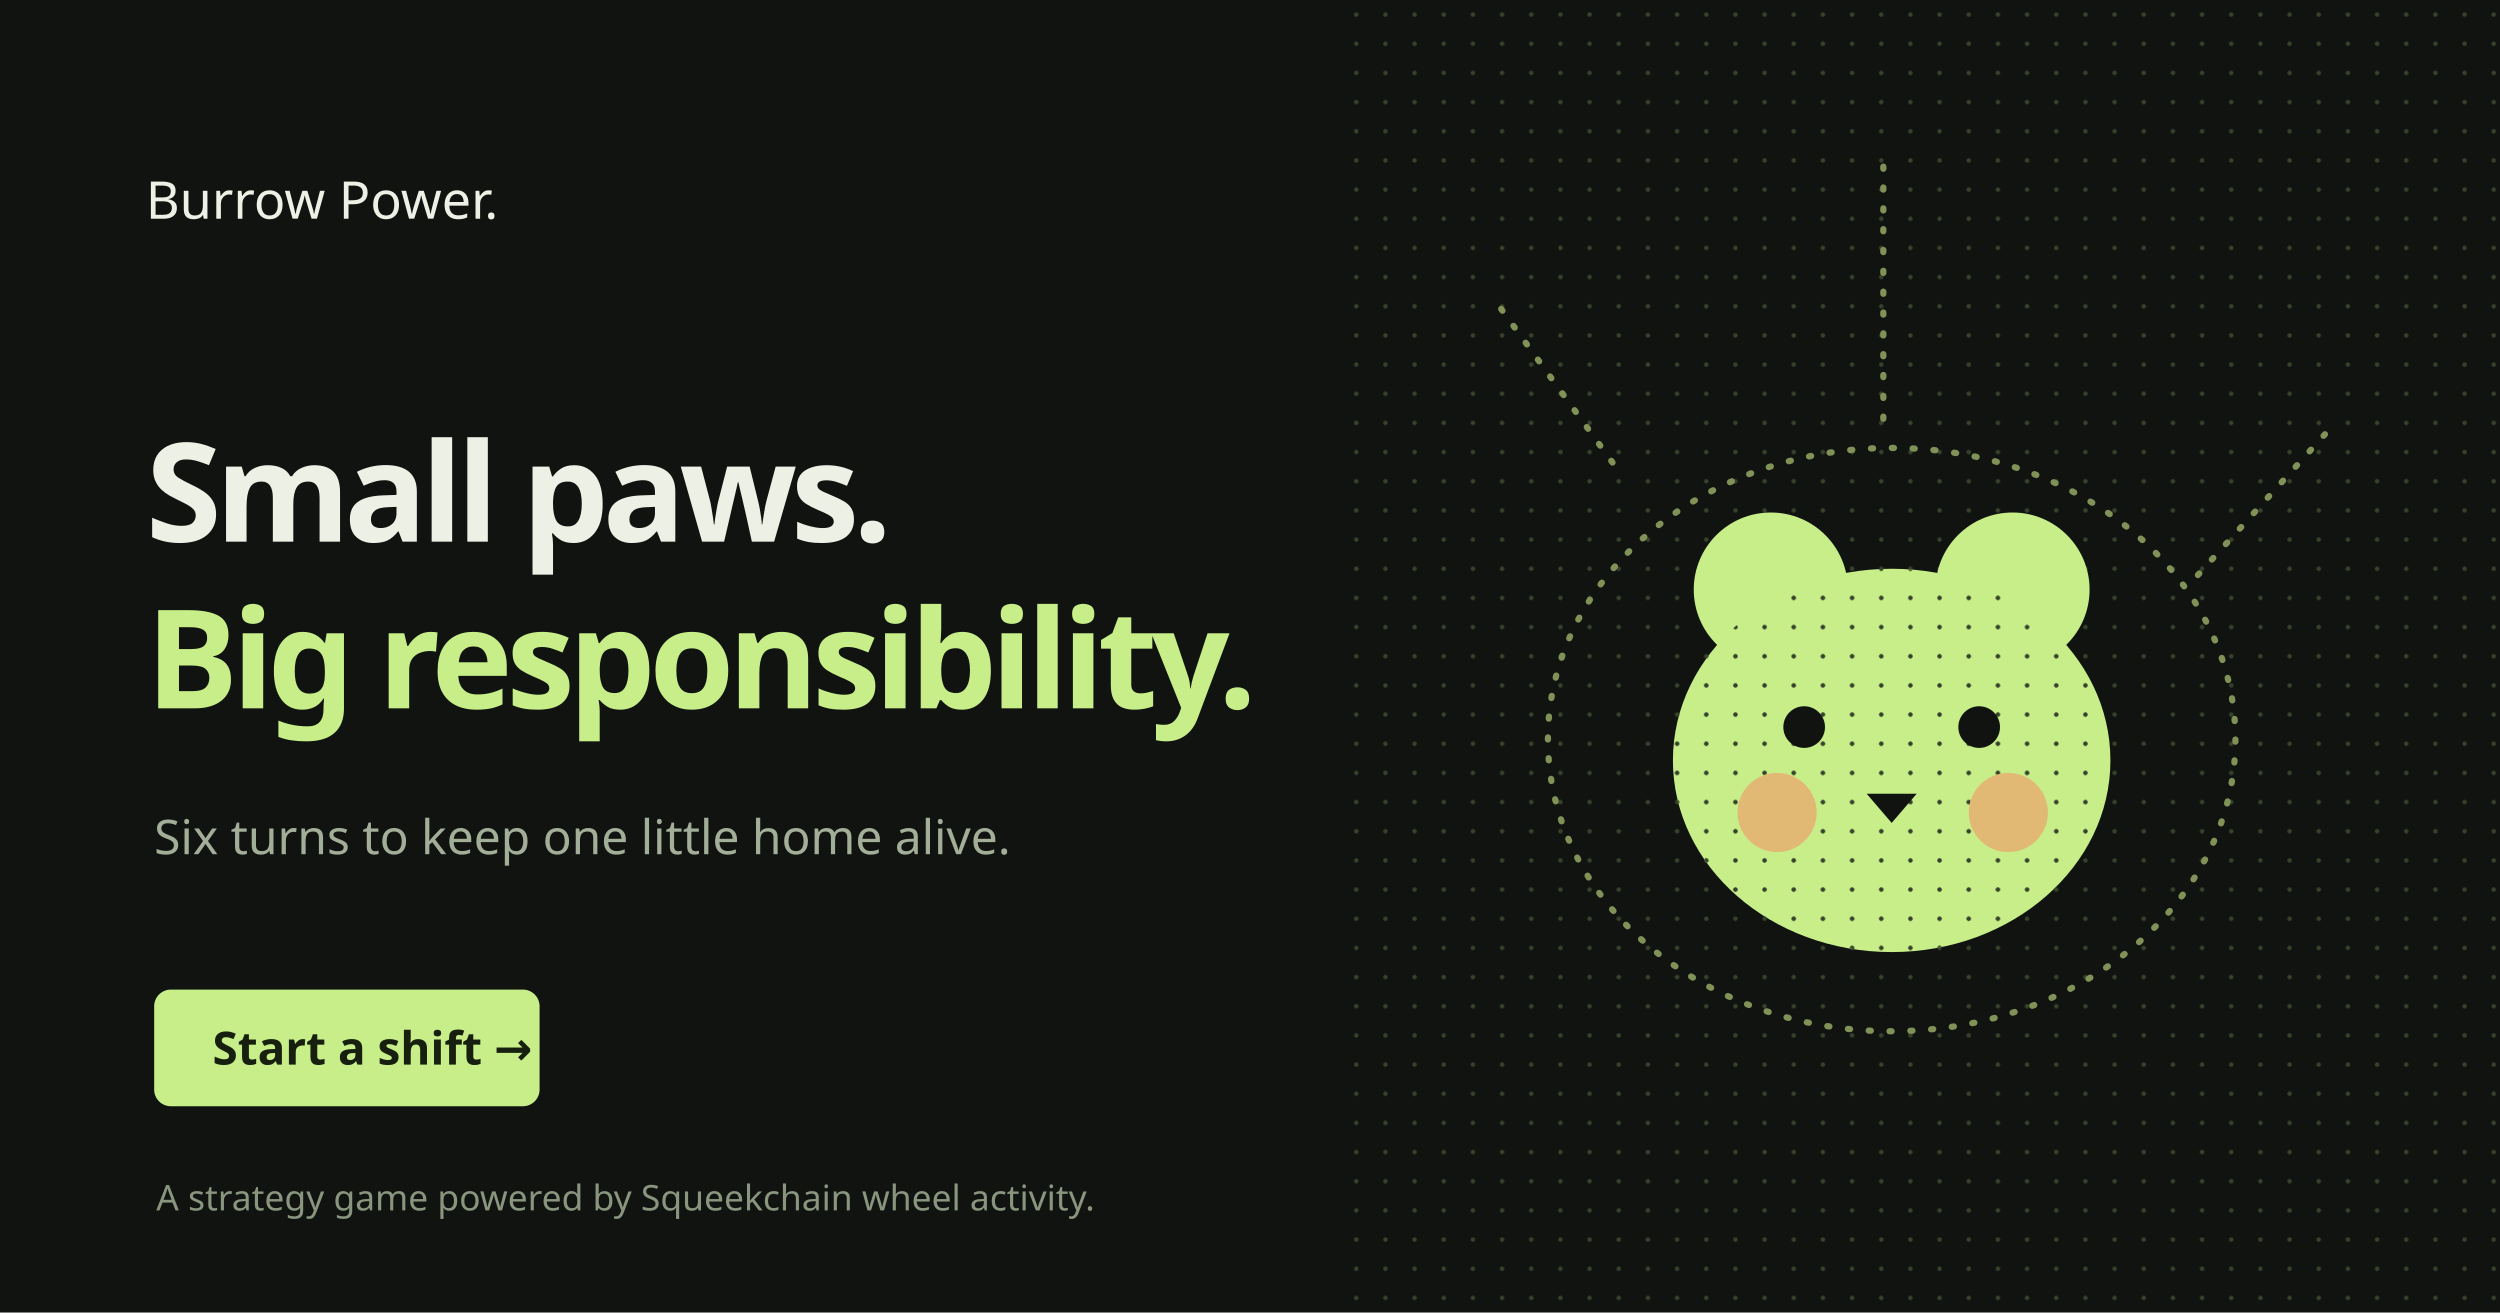
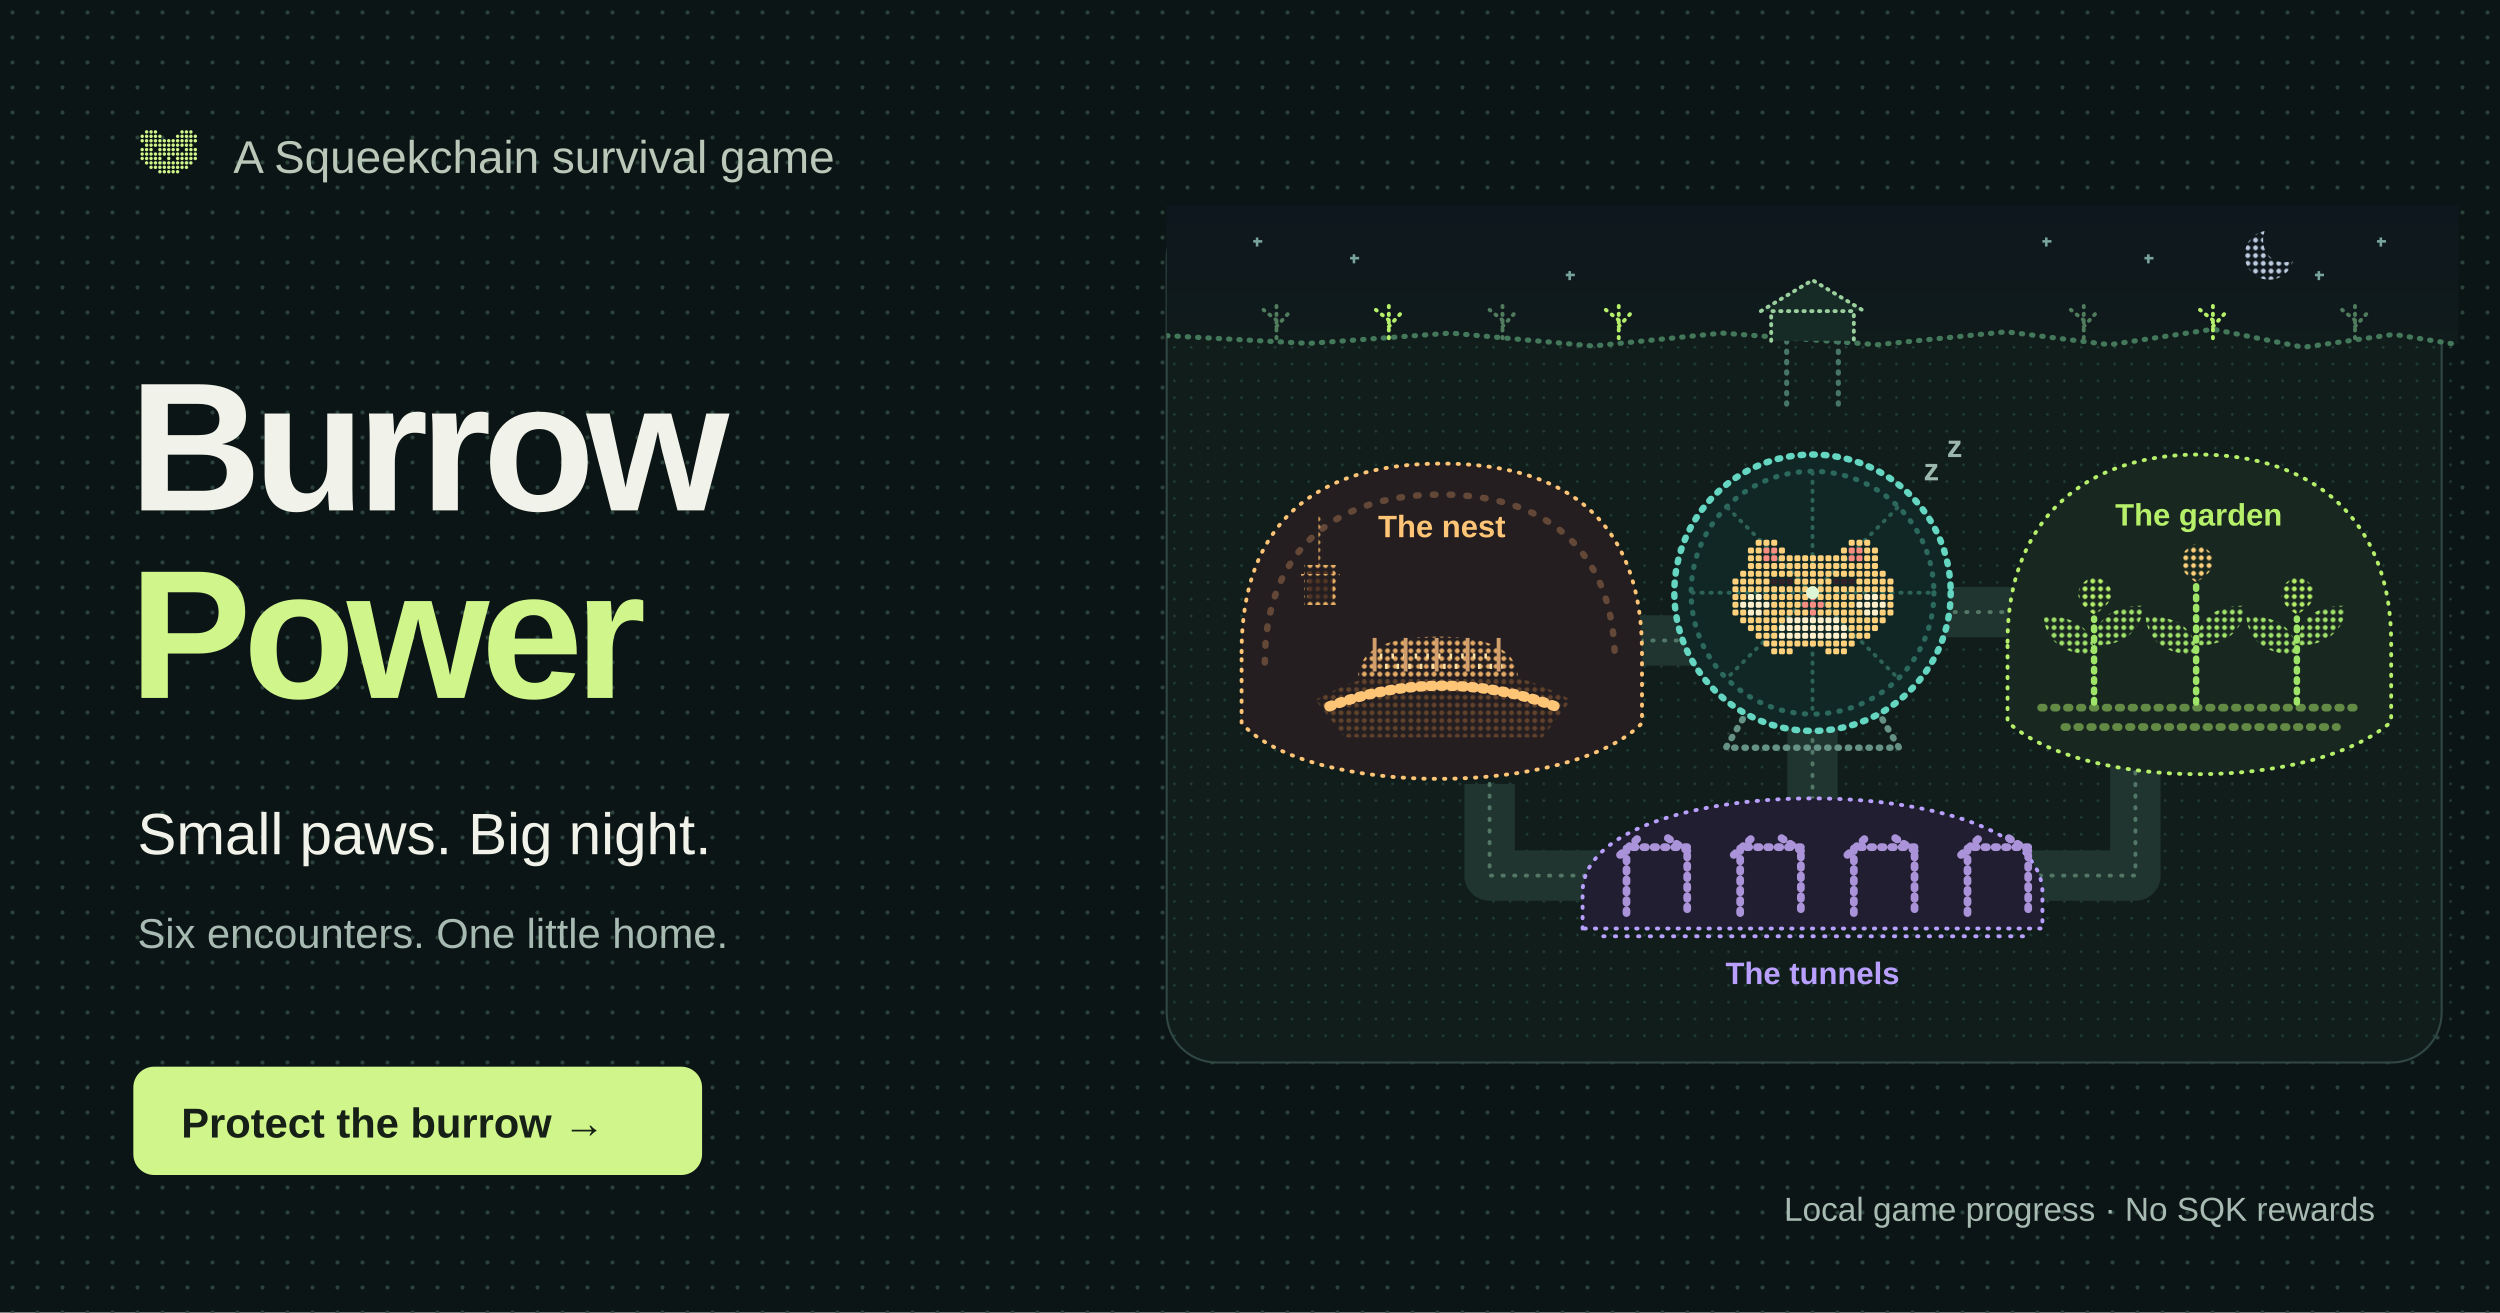
<svg xmlns="http://www.w3.org/2000/svg" width="1200" height="630" viewBox="0 0 1200 630">
  <defs>
-     <pattern id="d" width="14" height="14" patternUnits="userSpaceOnUse">
-       <circle cx="7" cy="7" r="1.1" fill="#35412b" />
+     <pattern id="share-dots" width="12" height="12" patternUnits="userSpaceOnUse">
+       <circle cx="6" cy="6" r="1" fill="#2a4239" />
    </pattern>
  </defs>
-   <rect width="1200" height="630" fill="#10130f" />
-   <rect x="640" width="560" height="630" fill="url(#d)" />
-   <text x="70" y="105" font-family="sans-serif" font-size="25" fill="#edf0e5">Burrow Power.</text>
-   <text x="70" y="260" font-family="sans-serif" font-size="66" font-weight="bold" letter-spacing="-3" fill="#edf0e5">Small paws.</text>
-   <text x="70" y="340" font-family="sans-serif" font-size="66" font-weight="bold" letter-spacing="-3" fill="#c7ee88">Big responsibility.</text>
-   <text x="74" y="410" font-family="sans-serif" font-size="23" fill="#a3ae99">Six turns to keep one little home alive.</text>
-   <rect x="74" y="475" width="185" height="56" rx="8" fill="#c7ee88" />
-   <text x="102" y="511" font-family="sans-serif" font-size="22" font-weight="bold" fill="#17200e">Start a shift →</text>
-   <g fill="none" stroke="#809257" stroke-width="3" stroke-linecap="round" stroke-dasharray="1 9">
-     <ellipse cx="908" cy="355" rx="165" ry="140" />
-     <path d="M904 80v124m-130 18-58-80m339 134 65-72" />
+   <rect width="1200" height="630" fill="#0c1515" />
+   <rect width="1200" height="630" fill="url(#share-dots)" />
+   <g color="#cff58b">
+     <svg x="64" y="58" width="34" height="34" viewBox="0 0 32 32" fill="currentColor" aria-hidden="true">
+       <circle cx="6" cy="5" r=".78" />
+       <circle cx="8" cy="5" r=".78" />
+       <circle cx="10" cy="5" r=".78" />
+       <circle cx="22" cy="5" r=".78" />
+       <circle cx="24" cy="5" r=".78" />
+       <circle cx="26" cy="5" r=".78" />
+       <circle cx="4" cy="7" r=".78" />
+       <circle cx="6" cy="7" r=".78" />
+       <circle cx="8" cy="7" r=".78" />
+       <circle cx="10" cy="7" r=".78" />
+       <circle cx="12" cy="7" r=".78" />
+       <circle cx="20" cy="7" r=".78" />
+       <circle cx="22" cy="7" r=".78" />
+       <circle cx="24" cy="7" r=".78" />
+       <circle cx="26" cy="7" r=".78" />
+       <circle cx="28" cy="7" r=".78" />
+       <circle cx="4" cy="9" r=".78" />
+       <circle cx="6" cy="9" r=".78" />
+       <circle cx="8" cy="9" r=".78" />
+       <circle cx="10" cy="9" r=".78" />
+       <circle cx="12" cy="9" r=".78" />
+       <circle cx="14" cy="9" r=".78" />
+       <circle cx="16" cy="9" r=".78" />
+       <circle cx="18" cy="9" r=".78" />
+       <circle cx="20" cy="9" r=".78" />
+       <circle cx="22" cy="9" r=".78" />
+       <circle cx="24" cy="9" r=".78" />
+       <circle cx="26" cy="9" r=".78" />
+       <circle cx="28" cy="9" r=".78" />
+       <circle cx="6" cy="11" r=".78" />
+       <circle cx="8" cy="11" r=".78" />
+       <circle cx="10" cy="11" r=".78" />
+       <circle cx="12" cy="11" r=".78" />
+       <circle cx="14" cy="11" r=".78" />
+       <circle cx="16" cy="11" r=".78" />
+       <circle cx="18" cy="11" r=".78" />
+       <circle cx="20" cy="11" r=".78" />
+       <circle cx="22" cy="11" r=".78" />
+       <circle cx="24" cy="11" r=".78" />
+       <circle cx="26" cy="11" r=".78" />
+       <circle cx="4" cy="13" r=".78" />
+       <circle cx="6" cy="13" r=".78" />
+       <circle cx="8" cy="13" r=".78" />
+       <circle cx="12" cy="13" r=".78" />
+       <circle cx="14" cy="13" r=".78" />
+       <circle cx="16" cy="13" r=".78" />
+       <circle cx="18" cy="13" r=".78" />
+       <circle cx="20" cy="13" r=".78" />
+       <circle cx="24" cy="13" r=".78" />
+       <circle cx="26" cy="13" r=".78" />
+       <circle cx="28" cy="13" r=".78" />
+       <circle cx="4" cy="15" r=".78" />
+       <circle cx="6" cy="15" r=".78" />
+       <circle cx="8" cy="15" r=".78" />
+       <circle cx="10" cy="15" r=".78" />
+       <circle cx="12" cy="15" r=".78" />
+       <circle cx="14" cy="15" r=".78" />
+       <circle cx="16" cy="15" r=".78" />
+       <circle cx="18" cy="15" r=".78" />
+       <circle cx="20" cy="15" r=".78" />
+       <circle cx="22" cy="15" r=".78" />
+       <circle cx="24" cy="15" r=".78" />
+       <circle cx="26" cy="15" r=".78" />
+       <circle cx="28" cy="15" r=".78" />
+       <circle cx="4" cy="17" r=".78" />
+       <circle cx="6" cy="17" r=".78" />
+       <circle cx="8" cy="17" r=".78" />
+       <circle cx="10" cy="17" r=".78" />
+       <circle cx="12" cy="17" r=".78" />
+       <circle cx="16" cy="17" r=".78" />
+       <circle cx="20" cy="17" r=".78" />
+       <circle cx="22" cy="17" r=".78" />
+       <circle cx="24" cy="17" r=".78" />
+       <circle cx="26" cy="17" r=".78" />
+       <circle cx="28" cy="17" r=".78" />
+       <circle cx="6" cy="19" r=".78" />
+       <circle cx="8" cy="19" r=".78" />
+       <circle cx="10" cy="19" r=".78" />
+       <circle cx="12" cy="19" r=".78" />
+       <circle cx="14" cy="19" r=".78" />
+       <circle cx="16" cy="19" r=".78" />
+       <circle cx="18" cy="19" r=".78" />
+       <circle cx="20" cy="19" r=".78" />
+       <circle cx="22" cy="19" r=".78" />
+       <circle cx="24" cy="19" r=".78" />
+       <circle cx="26" cy="19" r=".78" />
+       <circle cx="8" cy="21" r=".78" />
+       <circle cx="10" cy="21" r=".78" />
+       <circle cx="12" cy="21" r=".78" />
+       <circle cx="14" cy="21" r=".78" />
+       <circle cx="16" cy="21" r=".78" />
+       <circle cx="18" cy="21" r=".78" />
+       <circle cx="20" cy="21" r=".78" />
+       <circle cx="22" cy="21" r=".78" />
+       <circle cx="24" cy="21" r=".78" />
+       <circle cx="12" cy="23" r=".78" />
+       <circle cx="14" cy="23" r=".78" />
+       <circle cx="16" cy="23" r=".78" />
+       <circle cx="18" cy="23" r=".78" />
+       <circle cx="20" cy="23" r=".78" />
+     </svg>
  </g>
-   <g fill="#c7ee88">
-     <circle cx="850" cy="283" r="37" />
-     <circle cx="966" cy="283" r="37" />
-     <ellipse cx="908" cy="365" rx="105" ry="92" />
+   <g font-family="Arial,sans-serif">
+     <text x="112" y="83" font-size="22" fill="#b9c8b8">A Squeekchain survival game</text>
+     <text x="62" y="245" font-size="88" font-weight="700" letter-spacing="-4" fill="#f1f2e9">Burrow</text>
+     <text x="62" y="335" font-size="88" font-weight="700" letter-spacing="-4" fill="#cff58b">Power</text>
+     <text x="66" y="410" font-size="28" fill="#f1f2e9">Small paws. Big night.</text>
+     <text x="66" y="455" font-size="20" fill="#a8bbb3">Six encounters. One little home.</text>
+     <rect x="64" y="512" width="273" height="52" rx="10" fill="#cff58b" />
+     <text x="87" y="546" font-size="20" font-weight="700" fill="#172017">Protect the burrow →</text>
+     <text x="1140" y="586" text-anchor="end" font-size="16" fill="#a8bbb3">Local game progress · No SQK rewards</text>
  </g>
-   <g fill="url(#d)">
-     <ellipse cx="908" cy="365" rx="105" ry="92" />
-   </g>
-   <g fill="#10130f">
-     <circle cx="866" cy="349" r="10" />
-     <circle cx="950" cy="349" r="10" />
-     <path d="m896 381 12 14 12-14Z" />
-   </g>
-   <g fill="#e2b875">
-     <circle cx="853" cy="390" r="19" />
-     <circle cx="964" cy="390" r="19" />
-   </g>
-   <text x="75" y="581" font-family="sans-serif" font-size="17" fill="#89957f">A strategy game powered by Squeekchain wheel activity.</text>
+   <rect x="560" y="100" width="612" height="410" rx="24" fill="#101d1b" stroke="#304743" />
+   <svg x="560" y="85" width="620" height="430" class="habitat-art" viewBox="0 0 1000 650" role="img" aria-label="Pip the hamster resting beside a still wheel. Nest Safe, garden Safe, tunnels Safe.">
+     <defs>
+       <pattern id="_r_0_soil" width="13" height="13" patternUnits="userSpaceOnUse">
+         <circle cx="6" cy="6" r="1" fill="#24413b" />
+       </pattern>
+       <pattern id="_r_0_led" width="6" height="6" patternUnits="userSpaceOnUse">
+         <circle cx="3" cy="3" r="1.9" fill="white" />
+       </pattern>
+       <mask id="_r_0_dots">
+         <rect width="1000" height="650" fill="url(#_r_0_led)" />
+       </mask>
+       <linearGradient id="_r_0_sky" x2="0" y2="1">
+         <stop stop-color="#0e171e" />
+         <stop offset="1" stop-color="#101b1b" />
+       </linearGradient>
+     </defs>
+     <rect width="1000" height="650" fill="url(#_r_0_soil)" />
+     <path d="M0 0H1000V108L950 100 880 110 810 96 730 108 650 98 550 108 430 99 330 109 220 99 110 107 0 100Z" fill="url(#_r_0_sky)" />
+     <path d="m0 101 110 6 110-8 110 10 100-10 120 9 100-10 80 10 80-12 70 14 70-10 50 8" fill="none" stroke="#43785b" stroke-width="4" stroke-dasharray="1 7" stroke-linecap="round" />
+     <g stroke="#507c5d" stroke-width="3" stroke-dasharray="1 5" stroke-linecap="round">
+       <path d="M85 103v-25m0 11-10-8m10 13 9-10" />
+     </g>
+     <g stroke="#b6ef6a" stroke-width="3" stroke-dasharray="1 5" stroke-linecap="round">
+       <path d="M172 103v-25m0 11-10-8m10 13 9-10" />
+     </g>
+     <g stroke="#507c5d" stroke-width="3" stroke-dasharray="1 5" stroke-linecap="round">
+       <path d="M260 103v-25m0 11-10-8m10 13 9-10" />
+     </g>
+     <g stroke="#b6ef6a" stroke-width="3" stroke-dasharray="1 5" stroke-linecap="round">
+       <path d="M350 103v-25m0 11-10-8m10 13 9-10" />
+     </g>
+     <g stroke="#507c5d" stroke-width="3" stroke-dasharray="1 5" stroke-linecap="round">
+       <path d="M710 103v-25m0 11-10-8m10 13 9-10" />
+     </g>
+     <g stroke="#b6ef6a" stroke-width="3" stroke-dasharray="1 5" stroke-linecap="round">
+       <path d="M810 103v-25m0 11-10-8m10 13 9-10" />
+     </g>
+     <g stroke="#507c5d" stroke-width="3" stroke-dasharray="1 5" stroke-linecap="round">
+       <path d="M920 103v-25m0 11-10-8m10 13 9-10" />
+     </g>
+     <path d="M70 25v7m-3-4h7" stroke="#79a49c" stroke-width="2" />
+     <path d="M145 38v7m-3-4h7" stroke="#79a49c" stroke-width="2" />
+     <path d="M312 51v7m-3-4h7" stroke="#79a49c" stroke-width="2" />
+     <path d="M681 25v7m-3-4h7" stroke="#79a49c" stroke-width="2" />
+     <path d="M760 38v7m-3-4h7" stroke="#79a49c" stroke-width="2" />
+     <path d="M892 51v7m-3-4h7" stroke="#79a49c" stroke-width="2" />
+     <path d="M940 25v7m-3-4h7" stroke="#79a49c" stroke-width="2" />
+     <path d="M850 20a19 19 0 1 0 22 23c-15 5-27-7-22-23Z" fill="#bdcbe0" mask="url(#_r_0_dots)" />
+     <path d="M480 105v49m40-49v49" stroke="#477669" stroke-width="4" stroke-dasharray="1 7" stroke-linecap="round" />
+     <path d="M468 105V82h64v23m-72-23 40-24 40 24" fill="#162b26" stroke="#9bcf9e" stroke-width="3" stroke-dasharray="1 5" stroke-linecap="round" />
+     <path d="M340 337h70m182-22h67M500 405v55m-250-12v71h114m386-98v98H636" fill="none" stroke="#20352f" stroke-width="39" stroke-linejoin="round" />
+     <path d="M340 337h70m182-22h67M500 405v55m-250-12v71h114m386-98v98H636" fill="none" stroke="#527766" stroke-width="3" stroke-dasharray="1 8" stroke-linecap="round" />
+     <g class="room room-heat   ">
+       <path d="M58 346c0-99 56-146 155-146s155 47 155 146v55c-56 57-258 58-310 0Z" fill="#241e20" stroke="#ffc576" stroke-width="3" stroke-dasharray="1 7" stroke-linecap="round" />
+       <path d="M76 354c0-80 47-130 136-130s135 50 135 130" fill="none" stroke="#634737" stroke-width="5" stroke-dasharray="2 11" stroke-linecap="round" />
+       <path d="M115 383q98-53 198 0l-22 29H138Z" fill="#61422c" mask="url(#_r_0_dots)" />
+       <path d="M126 388q87-32 175 0" fill="none" stroke="#ffc576" stroke-width="8" stroke-dasharray="2 6" stroke-linecap="round" />
+       <path d="M148 367q0-33 62-33t62 33Z" fill="#e5ab67" mask="url(#_r_0_dots)" />
+       <path d="M165 349h90m-95 8h100" stroke="#ffe2a1" stroke-width="4" stroke-dasharray="2 7" />
+       <path d="M161 335v26m24-26v26m24-26v26m24-26v26m24-26v26" fill="none" stroke="#d19e6c" stroke-width="3" />
+       <path d="M108 280h22v28h-22zm11-41v41m-15 7h30" stroke="#e9af64" stroke-width="3" fill="#513525" mask="url(#_r_0_dots)" />
+       <text x="213" y="257" fill="#ffc576" text-anchor="middle">The nest</text>
+     </g>
+     <g class="room room-water   ">
+       <path d="M651 338c0-94 59-145 148-145s149 51 149 145v62c-62 54-237 54-297 0Z" fill="#182720" stroke="#b6ef6a" stroke-width="3" stroke-dasharray="1 7" stroke-linecap="round" />
+       <path d="M677 389h247m-229 15h211" fill="none" stroke="#648b45" stroke-width="6" stroke-dasharray="2 8" stroke-linecap="round" />
+       <g class="" style="transform-origin: 718px 385px;">
+         <path d="M718 385v-65" stroke="#9fe568" stroke-width="5" stroke-dasharray="2 6" stroke-linecap="round" />
+         <path d="M718 348c-35 0-39-23-39-30 29 0 39 14 39 30zm0-7c34 0 38-24 38-31-29 0-38 15-38 31Z" fill="#a2e36b" mask="url(#_r_0_dots)" />
+         <path d="M718 317c-20-13-12-25 0-30 14 5 22 17 0 30Z" fill="#b6ef6a" mask="url(#_r_0_dots)" />
+       </g>
+       <g class="" style="transform-origin: 797px 385px;">
+         <path d="M797 385v-95" stroke="#9fe568" stroke-width="5" stroke-dasharray="2 6" stroke-linecap="round" />
+         <path d="M797 348c-35 0-39-23-39-30 29 0 39 14 39 30zm0-7c34 0 38-24 38-31-29 0-38 15-38 31Z" fill="#a2e36b" mask="url(#_r_0_dots)" />
+         <path d="M797 292c-20-13-12-25 0-30 14 5 22 17 0 30Z" fill="#ffd17c" mask="url(#_r_0_dots)" />
+       </g>
+       <g class="" style="transform-origin: 875px 385px;">
+         <path d="M875 385v-65" stroke="#9fe568" stroke-width="5" stroke-dasharray="2 6" stroke-linecap="round" />
+         <path d="M875 348c-35 0-39-23-39-30 29 0 39 14 39 30zm0-7c34 0 38-24 38-31-29 0-38 15-38 31Z" fill="#a2e36b" mask="url(#_r_0_dots)" />
+         <path d="M875 317c-20-13-12-25 0-30 14 5 22 17 0 30Z" fill="#b6ef6a" mask="url(#_r_0_dots)" />
+       </g>
+       <text x="799" y="248" fill="#b6ef6a" text-anchor="middle">The garden</text>
+     </g>
+     <g class="room room-repair   ">
+       <path d="M322 560v-28c0-97 356-97 356 0v28Z" fill="#201e30" stroke="#b9a0ff" stroke-width="3" stroke-dasharray="1 7" stroke-linecap="round" />
+       <g>
+         <path d="M356 548v-51h47v51m-52-45 14-13m23 0 20 13" fill="none" stroke="#aa93d8" stroke-width="6" stroke-dasharray="2 6" stroke-linecap="round" />
+       </g>
+       <g>
+         <path d="M444 548v-51h47v51m-52-45 14-13m23 0 20 13" fill="none" stroke="#aa93d8" stroke-width="6" stroke-dasharray="2 6" stroke-linecap="round" />
+       </g>
+       <g>
+         <path d="M532 548v-51h47v51m-52-45 14-13m23 0 20 13" fill="none" stroke="#aa93d8" stroke-width="6" stroke-dasharray="2 6" stroke-linecap="round" />
+       </g>
+       <g>
+         <path d="M620 548v-51h47v51m-52-45 14-13m23 0 20 13" fill="none" stroke="#aa93d8" stroke-width="6" stroke-dasharray="2 6" stroke-linecap="round" />
+       </g>
+       <path d="M338 566h325" stroke="#b9a0ff" stroke-width="3" stroke-dasharray="1 8" stroke-linecap="round" />
+       <text x="500" y="603" fill="#b9a0ff" text-anchor="middle">The tunnels</text>
+     </g>
+     <g class="wheel-assembly">
+       <path d="m450 391-17 29h134l-17-29" fill="none" stroke="#669185" stroke-width="5" stroke-dasharray="1 7" stroke-linecap="round" />
+       <circle cx="500" cy="300" r="107" fill="#102725" stroke="#65d6c1" stroke-width="5" stroke-dasharray="2 7" stroke-linecap="round" />
+       <g class="wheel-spokes">
+         <circle cx="500" cy="300" r="94" fill="none" stroke="#2c695d" stroke-width="4" stroke-dasharray="1 8" stroke-linecap="round" />
+         <path d="M407 300h186" transform="rotate(0 500 300)" stroke="#2d6257" stroke-width="3" stroke-dasharray="1 6" stroke-linecap="round" />
+         <path d="M407 300h186" transform="rotate(45 500 300)" stroke="#2d6257" stroke-width="3" stroke-dasharray="1 6" stroke-linecap="round" />
+         <path d="M407 300h186" transform="rotate(90 500 300)" stroke="#2d6257" stroke-width="3" stroke-dasharray="1 6" stroke-linecap="round" />
+         <path d="M407 300h186" transform="rotate(135 500 300)" stroke="#2d6257" stroke-width="3" stroke-dasharray="1 6" stroke-linecap="round" />
+       </g>
+       <g class="wheel-hamster">
+         <g>
+           <rect x="456" y="259" width="4.68" height="4.68" rx="1.32" fill="#ffd17c" />
+           <rect x="462" y="259" width="4.68" height="4.68" rx="1.32" fill="#ffd17c" />
+           <rect x="468" y="259" width="4.68" height="4.68" rx="1.32" fill="#ffd17c" />
+           <rect x="528" y="259" width="4.68" height="4.68" rx="1.32" fill="#ffd17c" />
+           <rect x="534" y="259" width="4.68" height="4.68" rx="1.32" fill="#ffd17c" />
+           <rect x="540" y="259" width="4.68" height="4.68" rx="1.32" fill="#ffd17c" />
+           <rect x="450" y="265" width="4.68" height="4.68" rx="1.32" fill="#ffd17c" />
+           <rect x="456" y="265" width="4.68" height="4.68" rx="1.32" fill="#ffd17c" />
+           <rect x="462" y="265" width="4.68" height="4.68" rx="1.32" fill="#fa8d82" />
+           <rect x="468" y="265" width="4.68" height="4.68" rx="1.32" fill="#fa8d82" />
+           <rect x="474" y="265" width="4.68" height="4.68" rx="1.32" fill="#ffd17c" />
+           <rect x="522" y="265" width="4.68" height="4.68" rx="1.32" fill="#ffd17c" />
+           <rect x="528" y="265" width="4.68" height="4.68" rx="1.32" fill="#fa8d82" />
+           <rect x="534" y="265" width="4.68" height="4.68" rx="1.32" fill="#fa8d82" />
+           <rect x="540" y="265" width="4.68" height="4.68" rx="1.32" fill="#ffd17c" />
+           <rect x="546" y="265" width="4.68" height="4.68" rx="1.32" fill="#ffd17c" />
+           <rect x="450" y="271" width="4.68" height="4.68" rx="1.32" fill="#ffd17c" />
+           <rect x="456" y="271" width="4.68" height="4.68" rx="1.32" fill="#ffd17c" />
+           <rect x="462" y="271" width="4.68" height="4.68" rx="1.32" fill="#fa8d82" />
+           <rect x="468" y="271" width="4.68" height="4.68" rx="1.32" fill="#fa8d82" />
+           <rect x="474" y="271" width="4.68" height="4.68" rx="1.32" fill="#ffd17c" />
+           <rect x="480" y="271" width="4.68" height="4.68" rx="1.32" fill="#ffd17c" />
+           <rect x="486" y="271" width="4.68" height="4.68" rx="1.32" fill="#ffd17c" />
+           <rect x="492" y="271" width="4.68" height="4.68" rx="1.32" fill="#ffd17c" />
+           <rect x="498" y="271" width="4.68" height="4.68" rx="1.32" fill="#ffd17c" />
+           <rect x="504" y="271" width="4.68" height="4.68" rx="1.32" fill="#ffd17c" />
+           <rect x="510" y="271" width="4.68" height="4.68" rx="1.32" fill="#ffd17c" />
+           <rect x="516" y="271" width="4.68" height="4.68" rx="1.32" fill="#ffd17c" />
+           <rect x="522" y="271" width="4.68" height="4.68" rx="1.32" fill="#ffd17c" />
+           <rect x="528" y="271" width="4.68" height="4.68" rx="1.32" fill="#fa8d82" />
+           <rect x="534" y="271" width="4.68" height="4.68" rx="1.32" fill="#fa8d82" />
+           <rect x="540" y="271" width="4.68" height="4.68" rx="1.32" fill="#ffd17c" />
+           <rect x="546" y="271" width="4.68" height="4.68" rx="1.32" fill="#ffd17c" />
+           <rect x="450" y="277" width="4.68" height="4.68" rx="1.32" fill="#ffd17c" />
+           <rect x="456" y="277" width="4.68" height="4.68" rx="1.32" fill="#ffd17c" />
+           <rect x="462" y="277" width="4.68" height="4.68" rx="1.32" fill="#ffd17c" />
+           <rect x="468" y="277" width="4.68" height="4.68" rx="1.32" fill="#ffd17c" />
+           <rect x="474" y="277" width="4.68" height="4.68" rx="1.32" fill="#ffd17c" />
+           <rect x="480" y="277" width="4.68" height="4.68" rx="1.32" fill="#ffd17c" />
+           <rect x="486" y="277" width="4.68" height="4.68" rx="1.32" fill="#ffd17c" />
+           <rect x="492" y="277" width="4.68" height="4.68" rx="1.32" fill="#ffd17c" />
+           <rect x="498" y="277" width="4.68" height="4.68" rx="1.32" fill="#ffd17c" />
+           <rect x="504" y="277" width="4.68" height="4.68" rx="1.32" fill="#ffd17c" />
+           <rect x="510" y="277" width="4.68" height="4.68" rx="1.32" fill="#ffd17c" />
+           <rect x="516" y="277" width="4.68" height="4.68" rx="1.32" fill="#ffd17c" />
+           <rect x="522" y="277" width="4.68" height="4.68" rx="1.32" fill="#ffd17c" />
+           <rect x="528" y="277" width="4.68" height="4.68" rx="1.32" fill="#ffd17c" />
+           <rect x="534" y="277" width="4.68" height="4.68" rx="1.32" fill="#ffd17c" />
+           <rect x="540" y="277" width="4.68" height="4.68" rx="1.32" fill="#ffd17c" />
+           <rect x="546" y="277" width="4.68" height="4.68" rx="1.32" fill="#ffd17c" />
+           <rect x="444" y="283" width="4.68" height="4.68" rx="1.32" fill="#ffd17c" />
+           <rect x="450" y="283" width="4.68" height="4.68" rx="1.32" fill="#ffd17c" />
+           <rect x="456" y="283" width="4.68" height="4.68" rx="1.32" fill="#ffd17c" />
+           <rect x="462" y="283" width="4.68" height="4.68" rx="1.32" fill="#ffd17c" />
+           <rect x="468" y="283" width="4.68" height="4.68" rx="1.32" fill="#ffd17c" />
+           <rect x="474" y="283" width="4.68" height="4.68" rx="1.32" fill="#ffd17c" />
+           <rect x="480" y="283" width="4.68" height="4.68" rx="1.32" fill="#ffd17c" />
+           <rect x="486" y="283" width="4.68" height="4.68" rx="1.32" fill="#ffd17c" />
+           <rect x="492" y="283" width="4.68" height="4.68" rx="1.32" fill="#ffd17c" />
+           <rect x="498" y="283" width="4.68" height="4.68" rx="1.32" fill="#ffd17c" />
+           <rect x="504" y="283" width="4.68" height="4.68" rx="1.32" fill="#ffd17c" />
+           <rect x="510" y="283" width="4.68" height="4.68" rx="1.32" fill="#ffd17c" />
+           <rect x="516" y="283" width="4.68" height="4.68" rx="1.32" fill="#ffd17c" />
+           <rect x="522" y="283" width="4.68" height="4.68" rx="1.32" fill="#ffd17c" />
+           <rect x="528" y="283" width="4.68" height="4.68" rx="1.32" fill="#ffd17c" />
+           <rect x="534" y="283" width="4.68" height="4.68" rx="1.32" fill="#ffd17c" />
+           <rect x="540" y="283" width="4.68" height="4.68" rx="1.32" fill="#ffd17c" />
+           <rect x="546" y="283" width="4.68" height="4.68" rx="1.32" fill="#ffd17c" />
+           <rect x="552" y="283" width="4.68" height="4.68" rx="1.32" fill="#ffd17c" />
+           <rect x="438" y="289" width="4.68" height="4.68" rx="1.32" fill="#ffd17c" />
+           <rect x="444" y="289" width="4.68" height="4.68" rx="1.32" fill="#ffd17c" />
+           <rect x="450" y="289" width="4.68" height="4.68" rx="1.32" fill="#ffd17c" />
+           <rect x="456" y="289" width="4.68" height="4.68" rx="1.32" fill="#ffd17c" />
+           <rect x="462" y="289" width="4.68" height="4.68" rx="1.32" fill="#ffd17c" />
+           <rect x="468" y="289" width="4.68" height="4.68" rx="1.32" fill="#30212a" />
+           <rect x="474" y="289" width="4.68" height="4.68" rx="1.32" fill="#30212a" />
+           <rect x="480" y="289" width="4.68" height="4.68" rx="1.32" fill="#30212a" />
+           <rect x="486" y="289" width="4.68" height="4.68" rx="1.32" fill="#ffd17c" />
+           <rect x="492" y="289" width="4.68" height="4.68" rx="1.32" fill="#ffd17c" />
+           <rect x="498" y="289" width="4.68" height="4.68" rx="1.32" fill="#ffd17c" />
+           <rect x="504" y="289" width="4.68" height="4.68" rx="1.32" fill="#ffd17c" />
+           <rect x="510" y="289" width="4.68" height="4.68" rx="1.32" fill="#ffd17c" />
+           <rect x="516" y="289" width="4.68" height="4.68" rx="1.32" fill="#30212a" />
+           <rect x="522" y="289" width="4.68" height="4.68" rx="1.32" fill="#30212a" />
+           <rect x="528" y="289" width="4.68" height="4.68" rx="1.32" fill="#30212a" />
+           <rect x="534" y="289" width="4.68" height="4.68" rx="1.32" fill="#ffd17c" />
+           <rect x="540" y="289" width="4.68" height="4.68" rx="1.32" fill="#ffd17c" />
+           <rect x="546" y="289" width="4.68" height="4.68" rx="1.32" fill="#ffd17c" />
+           <rect x="552" y="289" width="4.68" height="4.68" rx="1.32" fill="#ffd17c" />
+           <rect x="558" y="289" width="4.68" height="4.68" rx="1.32" fill="#ffd17c" />
+           <rect x="438" y="295" width="4.68" height="4.68" rx="1.32" fill="#ffd17c" />
+           <rect x="444" y="295" width="4.68" height="4.68" rx="1.32" fill="#ffd17c" />
+           <rect x="450" y="295" width="4.68" height="4.68" rx="1.32" fill="#ffd17c" />
+           <rect x="456" y="295" width="4.68" height="4.68" rx="1.32" fill="#ffd17c" />
+           <rect x="462" y="295" width="4.68" height="4.68" rx="1.32" fill="#ffd17c" />
+           <rect x="468" y="295" width="4.68" height="4.68" rx="1.32" fill="#ffd17c" />
+           <rect x="474" y="295" width="4.68" height="4.68" rx="1.32" fill="#ffd17c" />
+           <rect x="480" y="295" width="4.68" height="4.68" rx="1.32" fill="#ffd17c" />
+           <rect x="486" y="295" width="4.68" height="4.68" rx="1.32" fill="#ffd17c" />
+           <rect x="492" y="295" width="4.68" height="4.68" rx="1.32" fill="#ffd17c" />
+           <rect x="498" y="295" width="4.68" height="4.68" rx="1.32" fill="#ffd17c" />
+           <rect x="504" y="295" width="4.68" height="4.68" rx="1.32" fill="#ffd17c" />
+           <rect x="510" y="295" width="4.68" height="4.68" rx="1.32" fill="#ffd17c" />
+           <rect x="516" y="295" width="4.68" height="4.68" rx="1.32" fill="#ffd17c" />
+           <rect x="522" y="295" width="4.68" height="4.68" rx="1.32" fill="#ffd17c" />
+           <rect x="528" y="295" width="4.68" height="4.68" rx="1.32" fill="#ffd17c" />
+           <rect x="534" y="295" width="4.68" height="4.68" rx="1.32" fill="#ffd17c" />
+           <rect x="540" y="295" width="4.68" height="4.68" rx="1.32" fill="#ffd17c" />
+           <rect x="546" y="295" width="4.68" height="4.68" rx="1.32" fill="#ffd17c" />
+           <rect x="552" y="295" width="4.68" height="4.68" rx="1.32" fill="#ffd17c" />
+           <rect x="558" y="295" width="4.68" height="4.68" rx="1.32" fill="#ffd17c" />
+           <rect x="438" y="301" width="4.68" height="4.68" rx="1.32" fill="#ffd17c" />
+           <rect x="444" y="301" width="4.68" height="4.68" rx="1.32" fill="#ffd17c" />
+           <rect x="450" y="301" width="4.68" height="4.68" rx="1.32" fill="#fff0cb" />
+           <rect x="456" y="301" width="4.68" height="4.68" rx="1.32" fill="#fff0cb" />
+           <rect x="462" y="301" width="4.68" height="4.68" rx="1.32" fill="#ffd17c" />
+           <rect x="468" y="301" width="4.68" height="4.68" rx="1.32" fill="#ffd17c" />
+           <rect x="474" y="301" width="4.68" height="4.68" rx="1.32" fill="#ffd17c" />
+           <rect x="480" y="301" width="4.68" height="4.68" rx="1.32" fill="#ffd17c" />
+           <rect x="486" y="301" width="4.68" height="4.68" rx="1.32" fill="#ffd17c" />
+           <rect x="492" y="301" width="4.68" height="4.68" rx="1.32" fill="#ffd17c" />
+           <rect x="498" y="301" width="4.68" height="4.68" rx="1.32" fill="#fa8d82" />
+           <rect x="504" y="301" width="4.68" height="4.68" rx="1.32" fill="#ffd17c" />
+           <rect x="510" y="301" width="4.68" height="4.68" rx="1.32" fill="#ffd17c" />
+           <rect x="516" y="301" width="4.68" height="4.68" rx="1.32" fill="#ffd17c" />
+           <rect x="522" y="301" width="4.68" height="4.68" rx="1.32" fill="#ffd17c" />
+           <rect x="528" y="301" width="4.68" height="4.68" rx="1.32" fill="#ffd17c" />
+           <rect x="534" y="301" width="4.68" height="4.68" rx="1.32" fill="#ffd17c" />
+           <rect x="540" y="301" width="4.68" height="4.68" rx="1.32" fill="#fff0cb" />
+           <rect x="546" y="301" width="4.68" height="4.68" rx="1.32" fill="#fff0cb" />
+           <rect x="552" y="301" width="4.68" height="4.68" rx="1.32" fill="#ffd17c" />
+           <rect x="558" y="301" width="4.68" height="4.68" rx="1.32" fill="#ffd17c" />
+           <rect x="438" y="307" width="4.68" height="4.68" rx="1.32" fill="#ffd17c" />
+           <rect x="444" y="307" width="4.68" height="4.68" rx="1.32" fill="#fff0cb" />
+           <rect x="450" y="307" width="4.68" height="4.68" rx="1.32" fill="#fff0cb" />
+           <rect x="456" y="307" width="4.68" height="4.68" rx="1.32" fill="#fff0cb" />
+           <rect x="462" y="307" width="4.68" height="4.68" rx="1.32" fill="#fff0cb" />
+           <rect x="468" y="307" width="4.68" height="4.68" rx="1.32" fill="#ffd17c" />
+           <rect x="474" y="307" width="4.68" height="4.68" rx="1.32" fill="#ffd17c" />
+           <rect x="480" y="307" width="4.68" height="4.68" rx="1.32" fill="#ffd17c" />
+           <rect x="486" y="307" width="4.68" height="4.68" rx="1.32" fill="#ffd17c" />
+           <rect x="492" y="307" width="4.68" height="4.68" rx="1.32" fill="#fa8d82" />
+           <rect x="498" y="307" width="4.68" height="4.68" rx="1.32" fill="#fa8d82" />
+           <rect x="504" y="307" width="4.68" height="4.68" rx="1.32" fill="#fa8d82" />
+           <rect x="510" y="307" width="4.68" height="4.68" rx="1.32" fill="#ffd17c" />
+           <rect x="516" y="307" width="4.68" height="4.68" rx="1.32" fill="#ffd17c" />
+           <rect x="522" y="307" width="4.68" height="4.68" rx="1.32" fill="#ffd17c" />
+           <rect x="528" y="307" width="4.68" height="4.68" rx="1.32" fill="#ffd17c" />
+           <rect x="534" y="307" width="4.68" height="4.68" rx="1.32" fill="#fff0cb" />
+           <rect x="540" y="307" width="4.68" height="4.68" rx="1.32" fill="#fff0cb" />
+           <rect x="546" y="307" width="4.68" height="4.68" rx="1.32" fill="#fff0cb" />
+           <rect x="552" y="307" width="4.68" height="4.68" rx="1.32" fill="#fff0cb" />
+           <rect x="558" y="307" width="4.68" height="4.68" rx="1.32" fill="#ffd17c" />
+           <rect x="438" y="313" width="4.68" height="4.68" rx="1.32" fill="#ffd17c" />
+           <rect x="444" y="313" width="4.68" height="4.68" rx="1.32" fill="#ffd17c" />
+           <rect x="450" y="313" width="4.68" height="4.68" rx="1.32" fill="#fff0cb" />
+           <rect x="456" y="313" width="4.68" height="4.68" rx="1.32" fill="#fff0cb" />
+           <rect x="462" y="313" width="4.68" height="4.68" rx="1.32" fill="#ffd17c" />
+           <rect x="468" y="313" width="4.68" height="4.68" rx="1.32" fill="#ffd17c" />
+           <rect x="474" y="313" width="4.68" height="4.68" rx="1.32" fill="#ffd17c" />
+           <rect x="480" y="313" width="4.68" height="4.68" rx="1.32" fill="#ffd17c" />
+           <rect x="486" y="313" width="4.68" height="4.68" rx="1.32" fill="#ffd17c" />
+           <rect x="492" y="313" width="4.68" height="4.68" rx="1.32" fill="#ffd17c" />
+           <rect x="498" y="313" width="4.68" height="4.68" rx="1.32" fill="#fa8d82" />
+           <rect x="504" y="313" width="4.68" height="4.68" rx="1.32" fill="#ffd17c" />
+           <rect x="510" y="313" width="4.68" height="4.68" rx="1.32" fill="#ffd17c" />
+           <rect x="516" y="313" width="4.68" height="4.68" rx="1.32" fill="#ffd17c" />
+           <rect x="522" y="313" width="4.68" height="4.68" rx="1.32" fill="#ffd17c" />
+           <rect x="528" y="313" width="4.68" height="4.68" rx="1.32" fill="#ffd17c" />
+           <rect x="534" y="313" width="4.68" height="4.68" rx="1.32" fill="#ffd17c" />
+           <rect x="540" y="313" width="4.68" height="4.68" rx="1.32" fill="#fff0cb" />
+           <rect x="546" y="313" width="4.68" height="4.68" rx="1.32" fill="#fff0cb" />
+           <rect x="552" y="313" width="4.68" height="4.68" rx="1.32" fill="#ffd17c" />
+           <rect x="558" y="313" width="4.68" height="4.68" rx="1.32" fill="#ffd17c" />
+           <rect x="444" y="319" width="4.68" height="4.68" rx="1.32" fill="#ffd17c" />
+           <rect x="450" y="319" width="4.68" height="4.68" rx="1.32" fill="#ffd17c" />
+           <rect x="456" y="319" width="4.68" height="4.68" rx="1.32" fill="#ffd17c" />
+           <rect x="462" y="319" width="4.68" height="4.68" rx="1.32" fill="#ffd17c" />
+           <rect x="468" y="319" width="4.68" height="4.68" rx="1.32" fill="#ffd17c" />
+           <rect x="474" y="319" width="4.68" height="4.68" rx="1.32" fill="#ffd17c" />
+           <rect x="480" y="319" width="4.68" height="4.68" rx="1.32" fill="#fff0cb" />
+           <rect x="486" y="319" width="4.68" height="4.68" rx="1.32" fill="#fff0cb" />
+           <rect x="492" y="319" width="4.68" height="4.68" rx="1.32" fill="#fff0cb" />
+           <rect x="498" y="319" width="4.68" height="4.68" rx="1.32" fill="#fff0cb" />
+           <rect x="504" y="319" width="4.68" height="4.68" rx="1.32" fill="#fff0cb" />
+           <rect x="510" y="319" width="4.68" height="4.68" rx="1.32" fill="#fff0cb" />
+           <rect x="516" y="319" width="4.68" height="4.68" rx="1.32" fill="#fff0cb" />
+           <rect x="522" y="319" width="4.68" height="4.68" rx="1.32" fill="#ffd17c" />
+           <rect x="528" y="319" width="4.68" height="4.68" rx="1.32" fill="#ffd17c" />
+           <rect x="534" y="319" width="4.68" height="4.68" rx="1.32" fill="#ffd17c" />
+           <rect x="540" y="319" width="4.68" height="4.68" rx="1.32" fill="#ffd17c" />
+           <rect x="546" y="319" width="4.68" height="4.68" rx="1.32" fill="#ffd17c" />
+           <rect x="552" y="319" width="4.68" height="4.68" rx="1.32" fill="#ffd17c" />
+           <rect x="450" y="325" width="4.68" height="4.68" rx="1.32" fill="#ffd17c" />
+           <rect x="456" y="325" width="4.68" height="4.68" rx="1.32" fill="#ffd17c" />
+           <rect x="462" y="325" width="4.68" height="4.68" rx="1.32" fill="#ffd17c" />
+           <rect x="468" y="325" width="4.68" height="4.68" rx="1.32" fill="#ffd17c" />
+           <rect x="474" y="325" width="4.68" height="4.68" rx="1.32" fill="#fff0cb" />
+           <rect x="480" y="325" width="4.68" height="4.68" rx="1.32" fill="#fff0cb" />
+           <rect x="486" y="325" width="4.68" height="4.68" rx="1.32" fill="#fff0cb" />
+           <rect x="492" y="325" width="4.68" height="4.68" rx="1.32" fill="#fff0cb" />
+           <rect x="498" y="325" width="4.68" height="4.68" rx="1.32" fill="#fff0cb" />
+           <rect x="504" y="325" width="4.68" height="4.68" rx="1.32" fill="#fff0cb" />
+           <rect x="510" y="325" width="4.68" height="4.68" rx="1.32" fill="#fff0cb" />
+           <rect x="516" y="325" width="4.68" height="4.68" rx="1.32" fill="#fff0cb" />
+           <rect x="522" y="325" width="4.68" height="4.68" rx="1.32" fill="#fff0cb" />
+           <rect x="528" y="325" width="4.68" height="4.68" rx="1.32" fill="#ffd17c" />
+           <rect x="534" y="325" width="4.68" height="4.68" rx="1.32" fill="#ffd17c" />
+           <rect x="540" y="325" width="4.68" height="4.68" rx="1.32" fill="#ffd17c" />
+           <rect x="546" y="325" width="4.68" height="4.68" rx="1.32" fill="#ffd17c" />
+           <rect x="456" y="331" width="4.68" height="4.68" rx="1.32" fill="#ffd17c" />
+           <rect x="462" y="331" width="4.68" height="4.68" rx="1.32" fill="#ffd17c" />
+           <rect x="468" y="331" width="4.68" height="4.68" rx="1.32" fill="#ffd17c" />
+           <rect x="474" y="331" width="4.68" height="4.68" rx="1.32" fill="#fff0cb" />
+           <rect x="480" y="331" width="4.68" height="4.68" rx="1.32" fill="#fff0cb" />
+           <rect x="486" y="331" width="4.68" height="4.68" rx="1.32" fill="#fff0cb" />
+           <rect x="492" y="331" width="4.68" height="4.68" rx="1.32" fill="#fff0cb" />
+           <rect x="498" y="331" width="4.68" height="4.68" rx="1.32" fill="#fff0cb" />
+           <rect x="504" y="331" width="4.68" height="4.68" rx="1.32" fill="#fff0cb" />
+           <rect x="510" y="331" width="4.68" height="4.68" rx="1.32" fill="#fff0cb" />
+           <rect x="516" y="331" width="4.68" height="4.68" rx="1.32" fill="#fff0cb" />
+           <rect x="522" y="331" width="4.68" height="4.68" rx="1.32" fill="#fff0cb" />
+           <rect x="528" y="331" width="4.68" height="4.68" rx="1.32" fill="#ffd17c" />
+           <rect x="534" y="331" width="4.68" height="4.68" rx="1.32" fill="#ffd17c" />
+           <rect x="540" y="331" width="4.68" height="4.68" rx="1.32" fill="#ffd17c" />
+           <rect x="462" y="337" width="4.68" height="4.68" rx="1.32" fill="#ffd17c" />
+           <rect x="468" y="337" width="4.68" height="4.68" rx="1.32" fill="#ffd17c" />
+           <rect x="474" y="337" width="4.68" height="4.68" rx="1.32" fill="#ffd17c" />
+           <rect x="480" y="337" width="4.68" height="4.68" rx="1.32" fill="#ffd17c" />
+           <rect x="486" y="337" width="4.68" height="4.68" rx="1.32" fill="#ffd17c" />
+           <rect x="492" y="337" width="4.68" height="4.68" rx="1.32" fill="#ffd17c" />
+           <rect x="498" y="337" width="4.68" height="4.68" rx="1.32" fill="#ffd17c" />
+           <rect x="504" y="337" width="4.68" height="4.68" rx="1.32" fill="#ffd17c" />
+           <rect x="510" y="337" width="4.68" height="4.68" rx="1.32" fill="#ffd17c" />
+           <rect x="516" y="337" width="4.68" height="4.68" rx="1.32" fill="#ffd17c" />
+           <rect x="522" y="337" width="4.68" height="4.68" rx="1.32" fill="#ffd17c" />
+           <rect x="528" y="337" width="4.68" height="4.68" rx="1.32" fill="#ffd17c" />
+           <rect x="468" y="343" width="4.68" height="4.68" rx="1.32" fill="#ffd17c" />
+           <rect x="474" y="343" width="4.68" height="4.68" rx="1.32" fill="#ffd17c" />
+           <rect x="480" y="343" width="4.68" height="4.68" rx="1.32" fill="#ffd17c" />
+           <rect x="510" y="343" width="4.68" height="4.68" rx="1.32" fill="#ffd17c" />
+           <rect x="516" y="343" width="4.68" height="4.68" rx="1.32" fill="#ffd17c" />
+           <rect x="522" y="343" width="4.68" height="4.68" rx="1.32" fill="#ffd17c" />
+         </g>
+       </g>
+       <circle cx="500" cy="300" r="5" fill="#ddf7d6" />
+     </g>
+     <g fill="#9cb7ad">
+       <text x="586" y="213" class="sleep-z">z</text>
+       <text x="604" y="195" class="sleep-z">z</text>
+     </g>
+   </svg>
+   <style>.habitat-art text{font-family:Arial,sans-serif;font-size:24px;font-weight:600}</style>
</svg>
